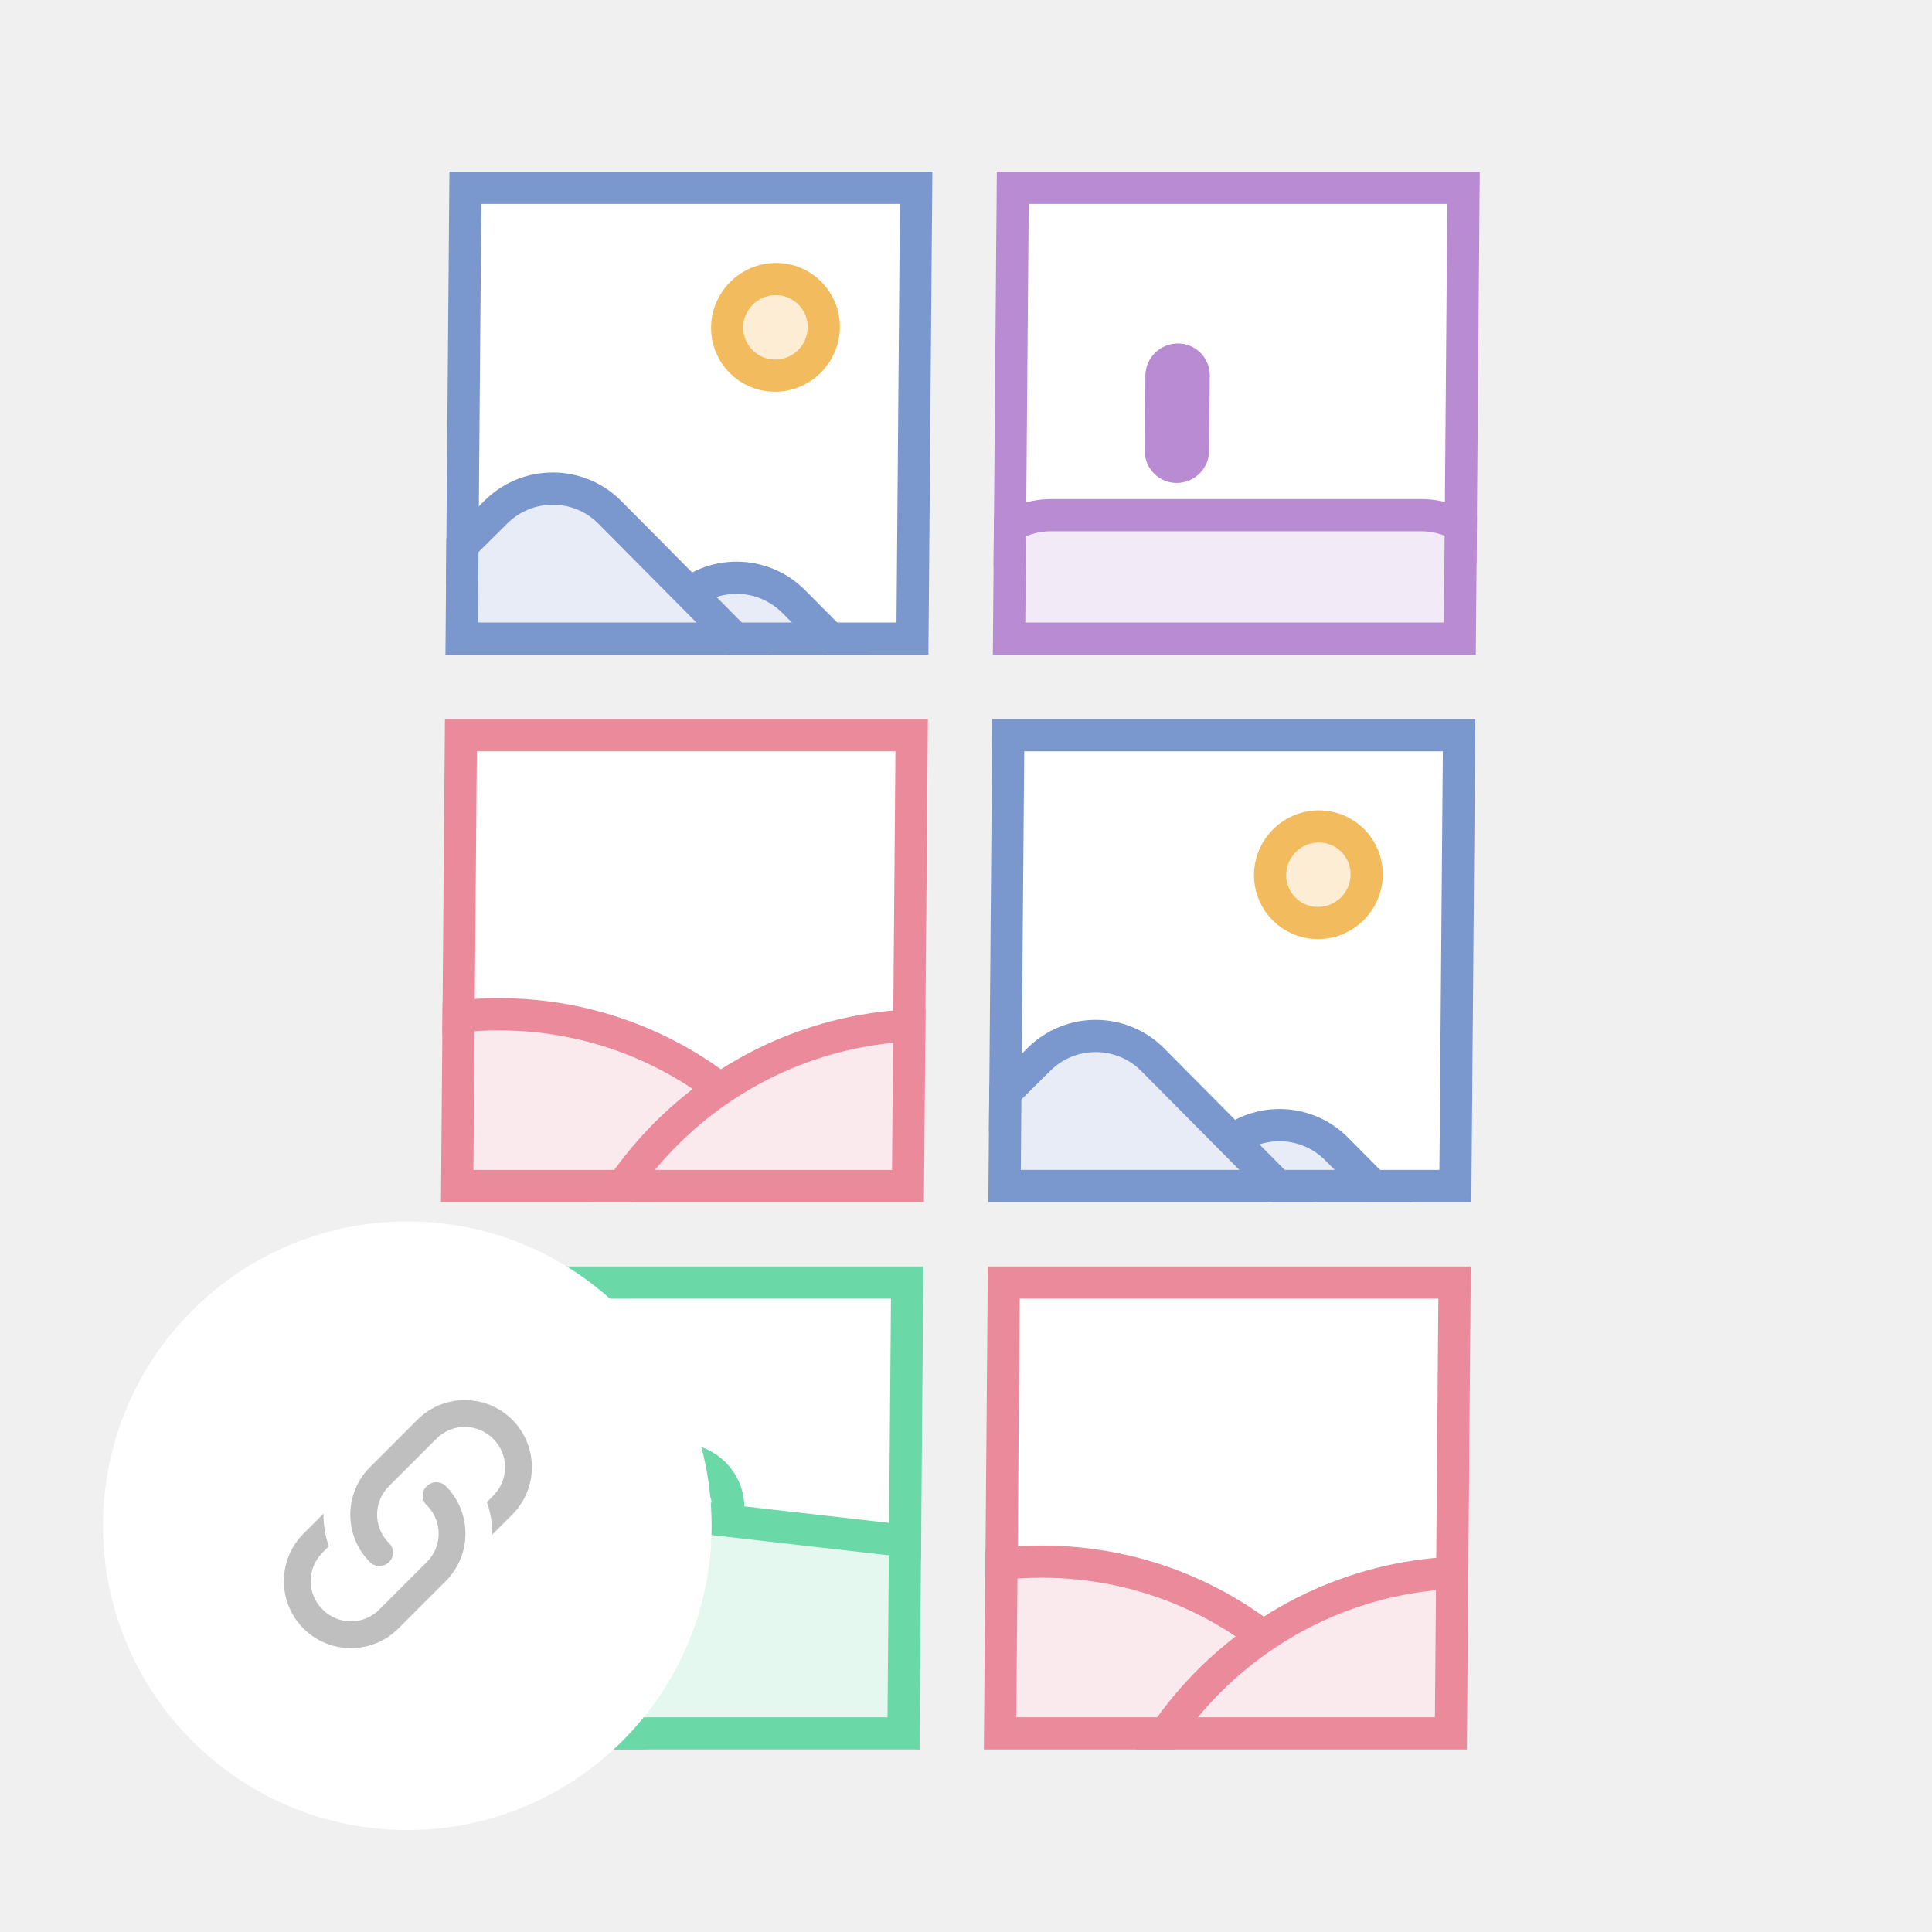
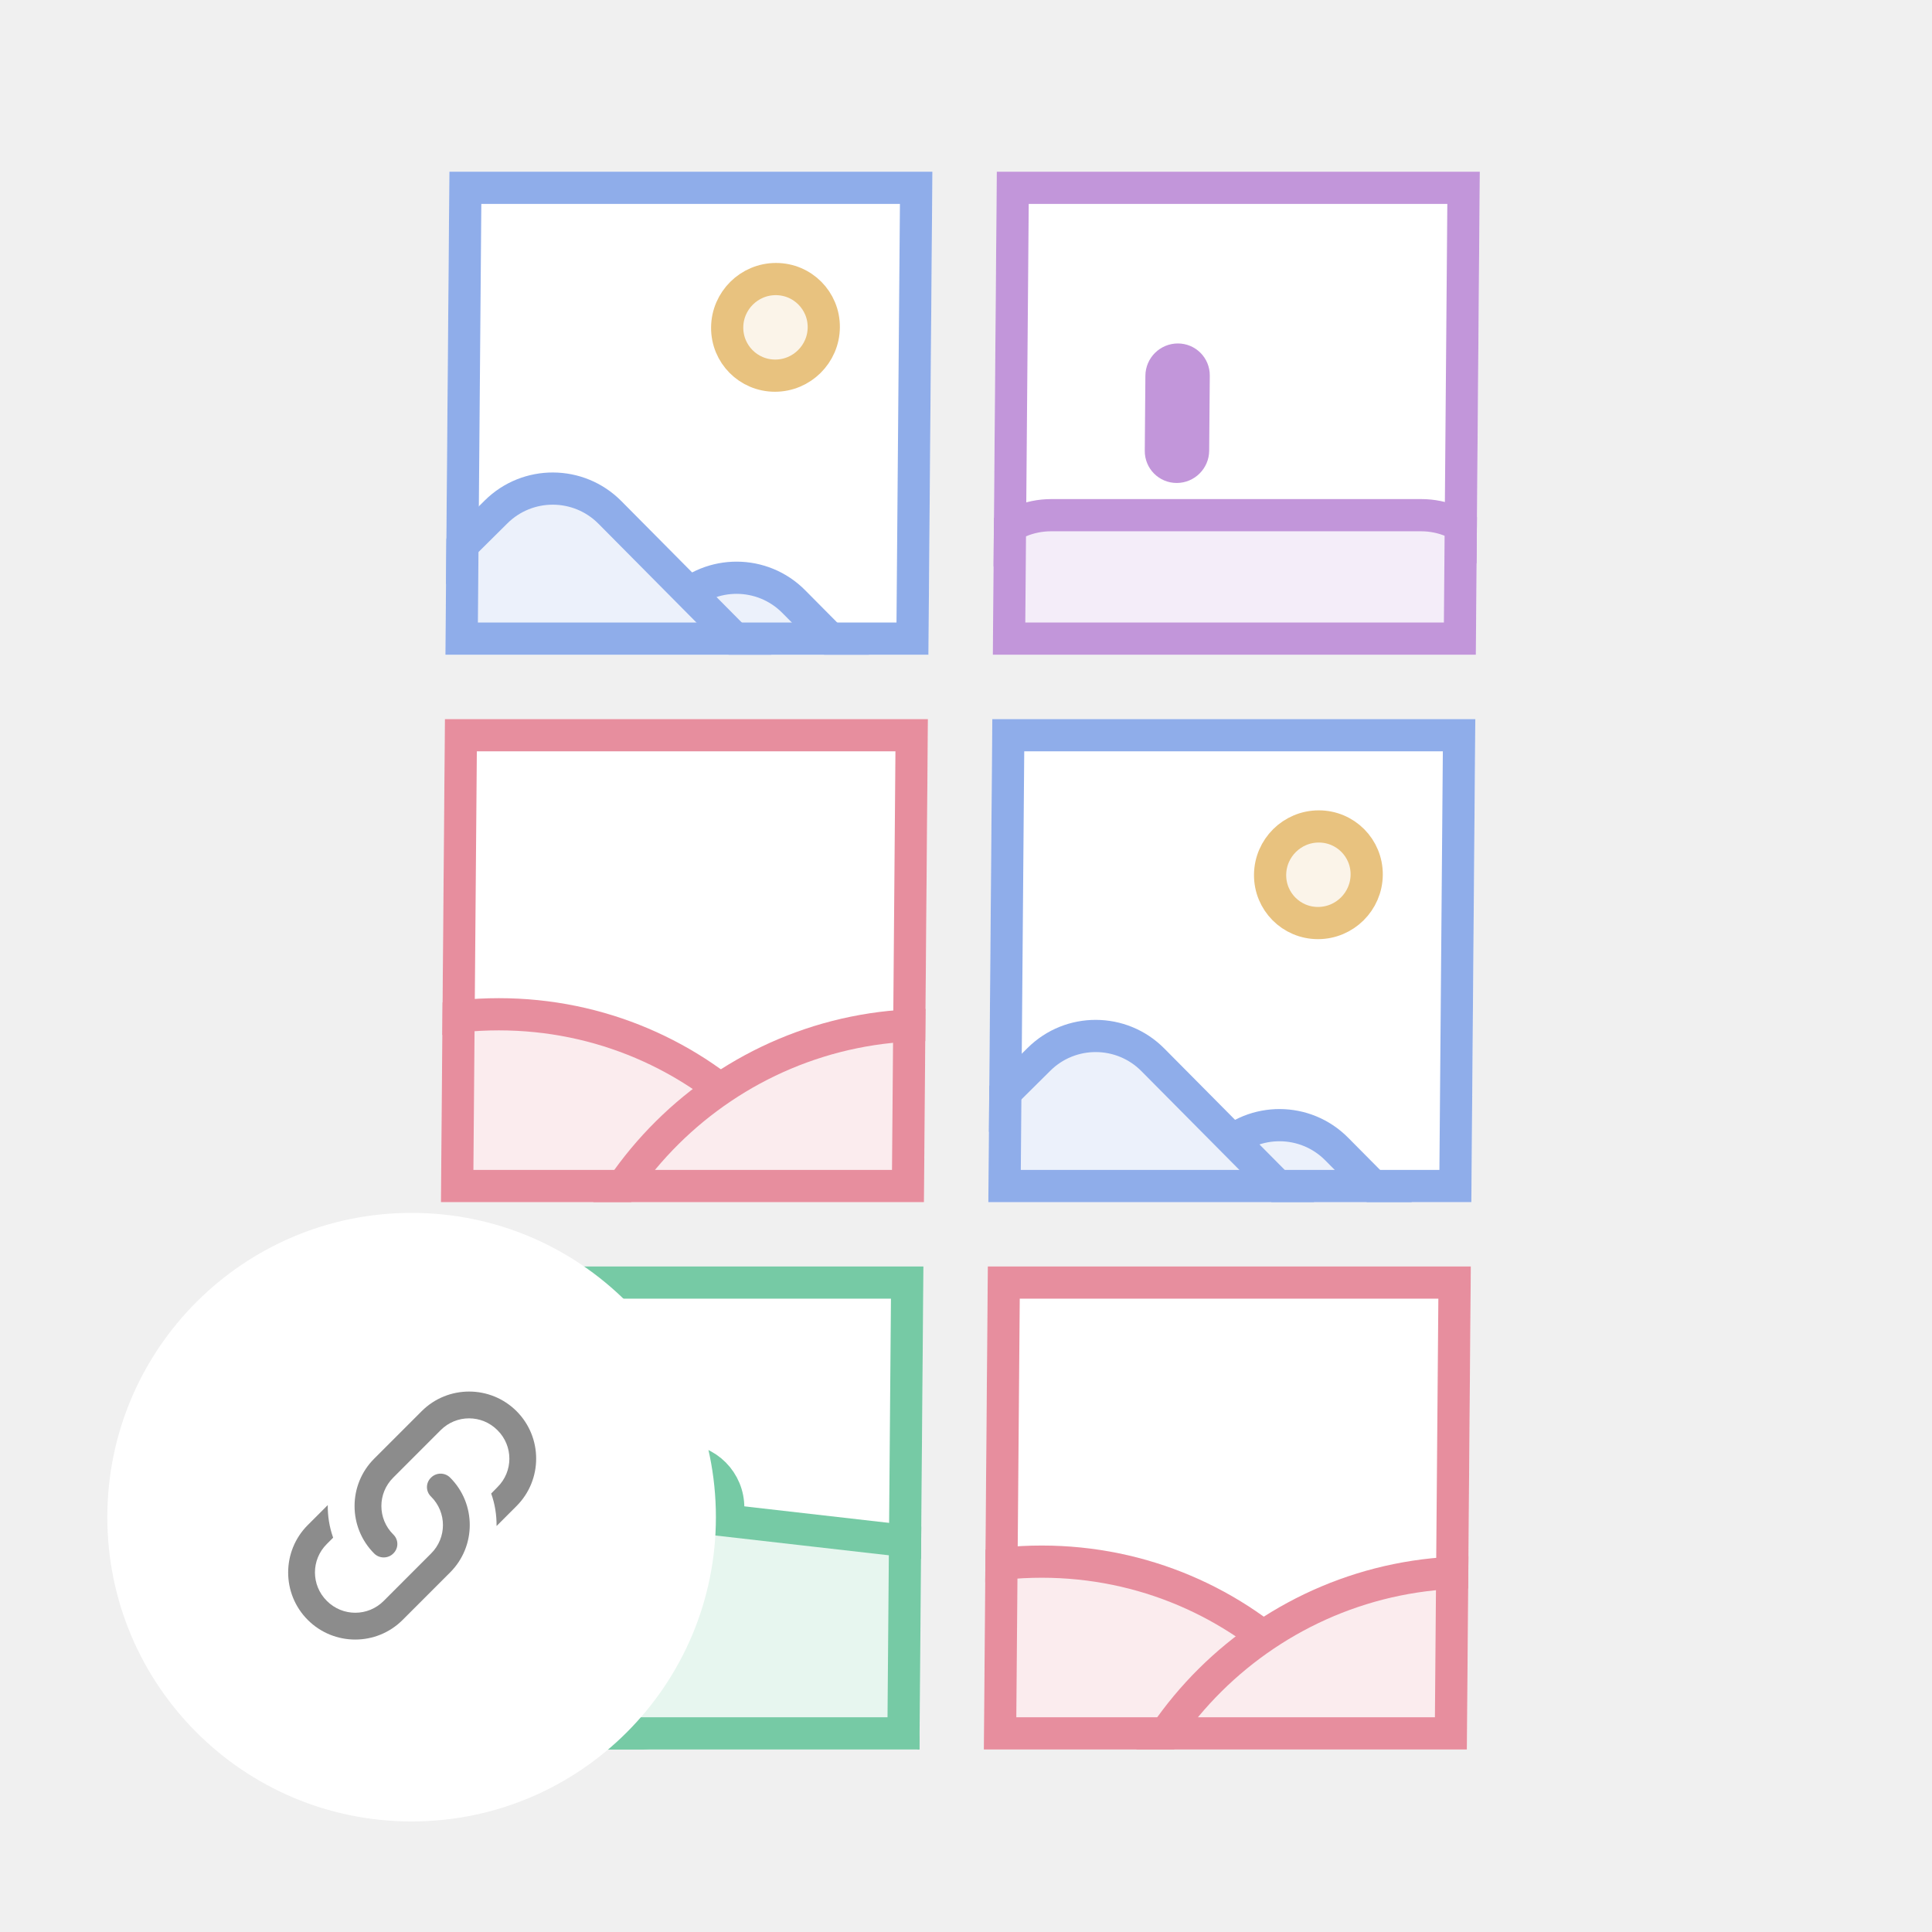
<svg xmlns="http://www.w3.org/2000/svg" width="60" height="60" viewBox="0 0 60 60" fill="none">
-   <g clip-path="url(#clip0_2786_4100)">
-     <rect width="15" height="15" transform="matrix(1 0 -0.00820296 0.999966 13.9562 5.33301)" fill="white" />
-     <mask id="mask0_2786_4100" style="mask-type:alpha" maskUnits="userSpaceOnUse" x="13" y="5" width="16" height="16">
-       <rect x="0.496" y="0.5" width="14" height="14" transform="matrix(1 0 -0.00820296 0.999966 13.9603 5.33302)" fill="#F8F8F8" stroke="#B8B8B8" />
+   <g clip-path="url(#clip0_256_3004)">
+     <rect width="15" height="15" transform="matrix(1 0 -0.00820296 0.999966 13.9562 5.33316)" fill="white" />
+     <mask id="mask0_256_3004" style="mask-type:alpha" maskUnits="userSpaceOnUse" x="13" y="5" width="16" height="16">
+       <rect x="0.496" y="0.5" width="14" height="14" transform="matrix(1 0 -0.00820296 0.999966 13.9603 5.33318)" fill="#F8F8F8" stroke="#B8B8B8" />
    </mask>
-     <g mask="url(#mask0_2786_4100)">
-       <circle cx="2" cy="2" r="1.5" transform="matrix(1 0 -0.00820296 0.999966 22.0997 8.16602)" fill="#FCEDD4" stroke="#F2BC5E" />
-       <rect x="17.453" y="22.299" width="7.657" height="7.587" rx="2.5" transform="rotate(-44.765 17.4528 22.2988)" fill="#E7ECF6" stroke="#7A97CE" />
-       <rect x="11.744" y="19.53" width="7.657" height="11.074" rx="2.5" transform="rotate(-44.765 11.744 19.5302)" fill="#E7ECF6" stroke="#7A97CE" />
+     <g mask="url(#mask0_256_3004)">
+       <circle cx="2" cy="2" r="1.5" transform="matrix(1 0 -0.00820296 0.999966 22.0997 8.16641)" fill="#FBF4E9" stroke="#E8C27F" />
+       <rect x="17.453" y="22.299" width="7.657" height="7.587" rx="2.5" transform="rotate(-44.765 17.4528 22.2993)" fill="#ECF1FB" stroke="#8FADEA" />
+       <rect x="11.744" y="19.53" width="7.657" height="11.074" rx="2.5" transform="rotate(-44.765 11.744 19.5303)" fill="#ECF1FB" stroke="#8FADEA" />
    </g>
-     <rect x="0.496" y="0.5" width="14" height="14" transform="matrix(1 0 -0.00820296 0.999966 13.9603 5.33302)" stroke="#7A97CE" />
-     <rect width="15" height="15" transform="matrix(1 0 -0.00820296 0.999966 30.9562 5.33301)" fill="white" />
-     <mask id="mask1_2786_4100" style="mask-type:alpha" maskUnits="userSpaceOnUse" x="30" y="5" width="16" height="16">
-       <rect x="0.496" y="0.5" width="14" height="14" transform="matrix(1 0 -0.00820296 0.999966 30.9603 5.33302)" fill="#F8F8F8" stroke="#B8B8B8" />
+     <rect x="0.496" y="0.5" width="14" height="14" transform="matrix(1 0 -0.00820296 0.999966 13.9603 5.33318)" stroke="#8FADEA" />
+     <rect width="15" height="15" transform="matrix(1 0 -0.00820296 0.999966 30.9562 5.33316)" fill="white" />
+     <mask id="mask1_256_3004" style="mask-type:alpha" maskUnits="userSpaceOnUse" x="30" y="5" width="16" height="16">
+       <rect x="0.496" y="0.5" width="14" height="14" transform="matrix(1 0 -0.00820296 0.999966 30.9603 5.33318)" fill="#F8F8F8" stroke="#B8B8B8" />
    </mask>
-     <g mask="url(#mask1_2786_4100)">
-       <rect x="0.496" y="0.5" width="16.489" height="7.833" rx="2.5" transform="matrix(1 0 -0.00820296 0.999966 29.6544 15.499)" fill="#F2EAF7" stroke="#B98BD3" />
-       <rect x="0.496" y="0.5" width="1" height="3.333" rx="0.5" transform="matrix(1 0 -0.00820296 0.999966 35.5833 10.666)" fill="#F2EAF7" stroke="#B98BD3" />
+     <g mask="url(#mask1_256_3004)">
+       <rect x="0.496" y="0.5" width="16.489" height="7.833" rx="2.5" transform="matrix(1 0 -0.00820296 0.999966 29.6544 15.4995)" fill="#F4EDF9" stroke="#C296DA" />
+       <rect x="0.496" y="0.5" width="1" height="3.333" rx="0.5" transform="matrix(1 0 -0.00820296 0.999966 35.5833 10.6663)" fill="#F4EDF9" stroke="#C296DA" />
    </g>
-     <rect x="0.496" y="0.5" width="14" height="14" transform="matrix(1 0 -0.00820296 0.999966 30.9603 5.33302)" stroke="#B98BD3" />
-     <rect width="15" height="15" transform="matrix(1 0 -0.00820296 0.999966 13.8168 22.3325)" fill="white" />
-     <mask id="mask2_2786_4100" style="mask-type:alpha" maskUnits="userSpaceOnUse" x="13" y="22" width="16" height="16">
-       <rect x="0.496" y="0.5" width="14" height="14" transform="matrix(1 0 -0.00820296 0.999966 13.8209 22.3325)" fill="#F8F8F8" stroke="#B8B8B8" />
+     <rect x="0.496" y="0.5" width="14" height="14" transform="matrix(1 0 -0.00820296 0.999966 30.9603 5.33318)" stroke="#C296DA" />
+     <rect width="15" height="15" transform="matrix(1 0 -0.00820296 0.999966 13.8168 22.3326)" fill="white" />
+     <mask id="mask2_256_3004" style="mask-type:alpha" maskUnits="userSpaceOnUse" x="13" y="22" width="16" height="16">
+       <rect x="0.496" y="0.5" width="14" height="14" transform="matrix(1 0 -0.00820296 0.999966 13.8209 22.3326)" fill="#F8F8F8" stroke="#B8B8B8" />
    </mask>
-     <g mask="url(#mask2_2786_4100)">
-       <path d="M26.815 42.915C26.763 49.22 21.61 54.332 15.304 54.332C8.999 54.332 3.93 49.22 3.981 42.915C4.033 36.61 9.186 31.499 15.492 31.499C21.797 31.499 26.866 36.61 26.815 42.915Z" fill="#fbeaed" stroke="#eb8a9a" />
-       <path d="M40.145 43.248C40.093 49.553 34.94 54.665 28.635 54.665C22.33 54.665 17.26 49.553 17.312 43.248C17.364 36.943 22.517 31.832 28.822 31.832C35.127 31.832 40.197 36.943 40.145 43.248Z" fill="#fbeaed" stroke="#eb8a9a" />
+     <g mask="url(#mask2_256_3004)">
+       <path d="M15.492 31.499C21.797 31.499 26.866 36.611 26.814 42.916C26.762 49.22 21.61 54.331 15.305 54.331C8.999 54.331 3.93 49.22 3.981 42.916C4.033 36.611 9.187 31.499 15.492 31.499Z" fill="#FBECEE" stroke="#E78E9E" />
+       <path d="M28.823 31.832C35.128 31.832 40.197 36.944 40.145 43.249C40.093 49.554 34.94 54.664 28.635 54.664C22.33 54.664 17.26 49.554 17.312 43.249C17.364 36.944 22.517 31.832 28.823 31.832Z" fill="#FBECEE" stroke="#E78E9E" />
    </g>
-     <rect x="0.496" y="0.5" width="14" height="14" transform="matrix(1 0 -0.00820296 0.999966 13.8209 22.3325)" stroke="#eb8a9a" />
-     <rect width="15" height="15" transform="matrix(1 0 -0.00820296 0.999966 30.8168 22.3325)" fill="white" />
-     <mask id="mask3_2786_4100" style="mask-type:alpha" maskUnits="userSpaceOnUse" x="30" y="22" width="16" height="16">
-       <rect x="0.496" y="0.5" width="14" height="14" transform="matrix(1 0 -0.00820296 0.999966 30.8209 22.3325)" fill="#F8F8F8" stroke="#B8B8B8" />
+     <rect x="0.496" y="0.5" width="14" height="14" transform="matrix(1 0 -0.00820296 0.999966 13.8209 22.3326)" stroke="#E78E9E" />
+     <rect width="15" height="15" transform="matrix(1 0 -0.00820296 0.999966 30.8168 22.3326)" fill="white" />
+     <mask id="mask3_256_3004" style="mask-type:alpha" maskUnits="userSpaceOnUse" x="30" y="22" width="16" height="16">
+       <rect x="0.496" y="0.5" width="14" height="14" transform="matrix(1 0 -0.00820296 0.999966 30.8209 22.3326)" fill="#F8F8F8" stroke="#B8B8B8" />
    </mask>
-     <g mask="url(#mask3_2786_4100)">
-       <path d="M42.444 27.166C42.437 27.994 41.76 28.665 40.931 28.665C40.103 28.665 39.437 27.994 39.444 27.166C39.451 26.337 40.128 25.666 40.956 25.666C41.785 25.666 42.451 26.337 42.444 27.166Z" fill="#FCEDD4" stroke="#F2BC5E" />
-       <rect x="34.313" y="39.298" width="7.657" height="7.587" rx="2.5" transform="rotate(-44.765 34.3134 39.2983)" fill="#E7ECF6" stroke="#7A97CE" />
-       <rect x="28.605" y="36.53" width="7.657" height="11.074" rx="2.5" transform="rotate(-44.765 28.6045 36.5298)" fill="#E7ECF6" stroke="#7A97CE" />
+     <g mask="url(#mask3_256_3004)">
+       <path d="M40.956 25.666C41.785 25.666 42.451 26.337 42.444 27.166C42.437 27.994 41.76 28.666 40.931 28.666C40.103 28.666 39.437 27.994 39.444 27.166C39.451 26.337 40.128 25.666 40.956 25.666Z" fill="#FBF4E9" stroke="#E8C27F" />
+       <rect x="34.313" y="39.299" width="7.657" height="7.587" rx="2.5" transform="rotate(-44.765 34.3134 39.2987)" fill="#ECF1FB" stroke="#8FADEA" />
+       <rect x="28.605" y="36.53" width="7.657" height="11.074" rx="2.5" transform="rotate(-44.765 28.6045 36.5297)" fill="#ECF1FB" stroke="#8FADEA" />
    </g>
-     <rect x="0.496" y="0.5" width="14" height="14" transform="matrix(1 0 -0.00820296 0.999966 30.8209 22.3325)" stroke="#7A97CE" />
+     <rect x="0.496" y="0.5" width="14" height="14" transform="matrix(1 0 -0.00820296 0.999966 30.8209 22.3326)" stroke="#8FADEA" />
    <rect width="15" height="15" transform="matrix(1 0 -0.00820296 0.999966 13.6774 39.332)" fill="white" />
-     <mask id="mask4_2786_4100" style="mask-type:alpha" maskUnits="userSpaceOnUse" x="13" y="39" width="16" height="16">
+     <mask id="mask4_256_3004" style="mask-type:alpha" maskUnits="userSpaceOnUse" x="13" y="39" width="16" height="16">
      <rect x="0.496" y="0.5" width="14" height="14" transform="matrix(1 0 -0.00820296 0.999966 13.6815 39.332)" fill="#F8F8F8" stroke="#B8B8B8" />
    </mask>
-     <g mask="url(#mask4_2786_4100)">
-       <path d="M22.616 46.832C22.609 47.66 21.932 48.332 21.104 48.332C20.275 48.332 19.609 47.66 19.616 46.832C19.623 46.004 20.3 45.332 21.128 45.332C21.957 45.332 22.623 46.004 22.616 46.832Z" fill="#e4f8ef" stroke="#6bd8a7" />
-       <rect x="0.436" y="0.553" width="16.489" height="7.833" transform="matrix(0.992627 0.113331 -0.121485 0.993523 13.0306 45.5768)" fill="#e4f8ef" stroke="#6bd8a7" />
+     <g mask="url(#mask4_256_3004)">
+       <path d="M21.128 45.332C21.957 45.332 22.623 46.003 22.616 46.832C22.609 47.66 21.932 48.332 21.104 48.332C20.275 48.332 19.609 47.66 19.616 46.832C19.623 46.003 20.3 45.332 21.128 45.332Z" fill="#E7F6EF" stroke="#76CAA5" />
+       <rect x="0.436" y="0.553" width="16.489" height="7.833" transform="matrix(0.992627 0.113331 -0.121485 0.993523 13.0306 45.5765)" fill="#E7F6EF" stroke="#76CAA5" />
    </g>
-     <rect x="0.496" y="0.5" width="14" height="14" transform="matrix(1 0 -0.00820296 0.999966 13.6815 39.332)" stroke="#6bd8a7" />
+     <rect x="0.496" y="0.5" width="14" height="14" transform="matrix(1 0 -0.00820296 0.999966 13.6815 39.332)" stroke="#76CAA5" />
    <rect width="15" height="15" transform="matrix(1 0 -0.00820296 0.999966 30.6774 39.332)" fill="white" />
-     <mask id="mask5_2786_4100" style="mask-type:alpha" maskUnits="userSpaceOnUse" x="30" y="39" width="16" height="16">
+     <mask id="mask5_256_3004" style="mask-type:alpha" maskUnits="userSpaceOnUse" x="30" y="39" width="16" height="16">
      <rect x="0.496" y="0.5" width="14" height="14" transform="matrix(1 0 -0.00820296 0.999966 30.6815 39.332)" fill="#F8F8F8" stroke="#B8B8B8" />
    </mask>
-     <g mask="url(#mask5_2786_4100)">
-       <path d="M43.675 59.915C43.623 66.22 38.47 71.331 32.165 71.331C25.86 71.331 20.79 66.22 20.842 59.915C20.894 53.61 26.047 48.498 32.352 48.498C38.657 48.498 43.727 53.61 43.675 59.915Z" fill="#fbeaed" stroke="#eb8a9a" />
-       <path d="M57.006 60.248C56.954 66.553 51.801 71.664 45.495 71.664C39.19 71.664 34.121 66.553 34.172 60.248C34.224 53.943 39.377 48.831 45.683 48.831C51.988 48.831 57.057 53.943 57.006 60.248Z" fill="#fbeaed" stroke="#eb8a9a" />
+     <g mask="url(#mask5_256_3004)">
+       <path d="M32.352 48.498C38.658 48.498 43.727 53.61 43.675 59.915C43.623 66.22 38.47 71.33 32.165 71.331C25.86 71.331 20.79 66.22 20.842 59.915C20.894 53.61 26.047 48.498 32.352 48.498Z" fill="#FBECEE" stroke="#E78E9E" />
+       <path d="M45.683 48.832C51.988 48.832 57.057 53.943 57.005 60.248C56.954 66.553 51.801 71.664 45.496 71.664C39.191 71.664 34.121 66.553 34.172 60.248C34.224 53.943 39.378 48.832 45.683 48.832Z" fill="#FBECEE" stroke="#E78E9E" />
    </g>
-     <rect x="0.496" y="0.5" width="14" height="14" transform="matrix(1 0 -0.00820296 0.999966 30.6815 39.332)" stroke="#eb8a9a" />
-     <circle cx="12.65" cy="47.383" r="9.45" fill="white" />
-     <path d="M12.079 47.92C12.25 48.083 12.25 48.35 12.079 48.512C11.917 48.675 11.65 48.675 11.488 48.512C10.675 47.7 10.675 46.379 11.488 45.566L12.963 44.091C13.775 43.279 15.096 43.279 15.908 44.091C16.721 44.904 16.721 46.225 15.908 47.037L15.287 47.658C15.292 47.316 15.238 46.975 15.121 46.65L15.317 46.45C15.808 45.962 15.808 45.17 15.317 44.683C14.829 44.191 14.037 44.191 13.55 44.683L12.079 46.154C11.588 46.641 11.588 47.433 12.079 47.92ZM13.254 46.154C13.417 45.991 13.683 45.991 13.846 46.154C14.658 46.966 14.658 48.287 13.846 49.1L12.371 50.575C11.558 51.387 10.238 51.387 9.425 50.575C8.613 49.762 8.613 48.441 9.425 47.629L10.046 47.008C10.042 47.35 10.096 47.691 10.213 48.02L10.017 48.216C9.525 48.704 9.525 49.495 10.017 49.983C10.504 50.475 11.296 50.475 11.783 49.983L13.254 48.512C13.746 48.025 13.746 47.233 13.254 46.745C13.083 46.583 13.083 46.316 13.254 46.154Z" fill="#BFBFBF" />
+     <rect x="0.496" y="0.5" width="14" height="14" transform="matrix(1 0 -0.00820296 0.999966 30.6815 39.332)" stroke="#E78E9E" />
+     <ellipse cx="12.783" cy="47.117" rx="9.45" ry="9.45" fill="white" />
+     <path d="M12.213 47.654C12.383 47.817 12.383 48.083 12.213 48.246C12.05 48.408 11.783 48.408 11.621 48.246C10.808 47.433 10.808 46.112 11.621 45.3L13.096 43.825C13.908 43.013 15.229 43.013 16.042 43.825C16.854 44.638 16.854 45.958 16.042 46.771L15.421 47.392C15.425 47.05 15.371 46.708 15.254 46.383L15.45 46.183C15.942 45.696 15.942 44.904 15.45 44.417C14.963 43.925 14.171 43.925 13.683 44.417L12.213 45.888C11.721 46.375 11.721 47.167 12.213 47.654ZM13.387 45.888C13.55 45.725 13.817 45.725 13.979 45.888C14.792 46.7 14.792 48.021 13.979 48.833L12.504 50.308C11.692 51.121 10.371 51.121 9.558 50.308C8.746 49.496 8.746 48.175 9.558 47.362L10.179 46.742C10.175 47.083 10.229 47.425 10.346 47.754L10.15 47.95C9.658 48.438 9.658 49.229 10.15 49.717C10.637 50.208 11.429 50.208 11.917 49.717L13.387 48.246C13.879 47.758 13.879 46.967 13.387 46.479C13.217 46.317 13.217 46.05 13.387 45.888Z" fill="#8C8C8C" />
  </g>
  <defs>
-     <clipPath id="clip0_2786_4100">
+     <clipPath id="clip0_256_3004">
      <rect width="60" height="60" fill="white" />
    </clipPath>
  </defs>
</svg>
